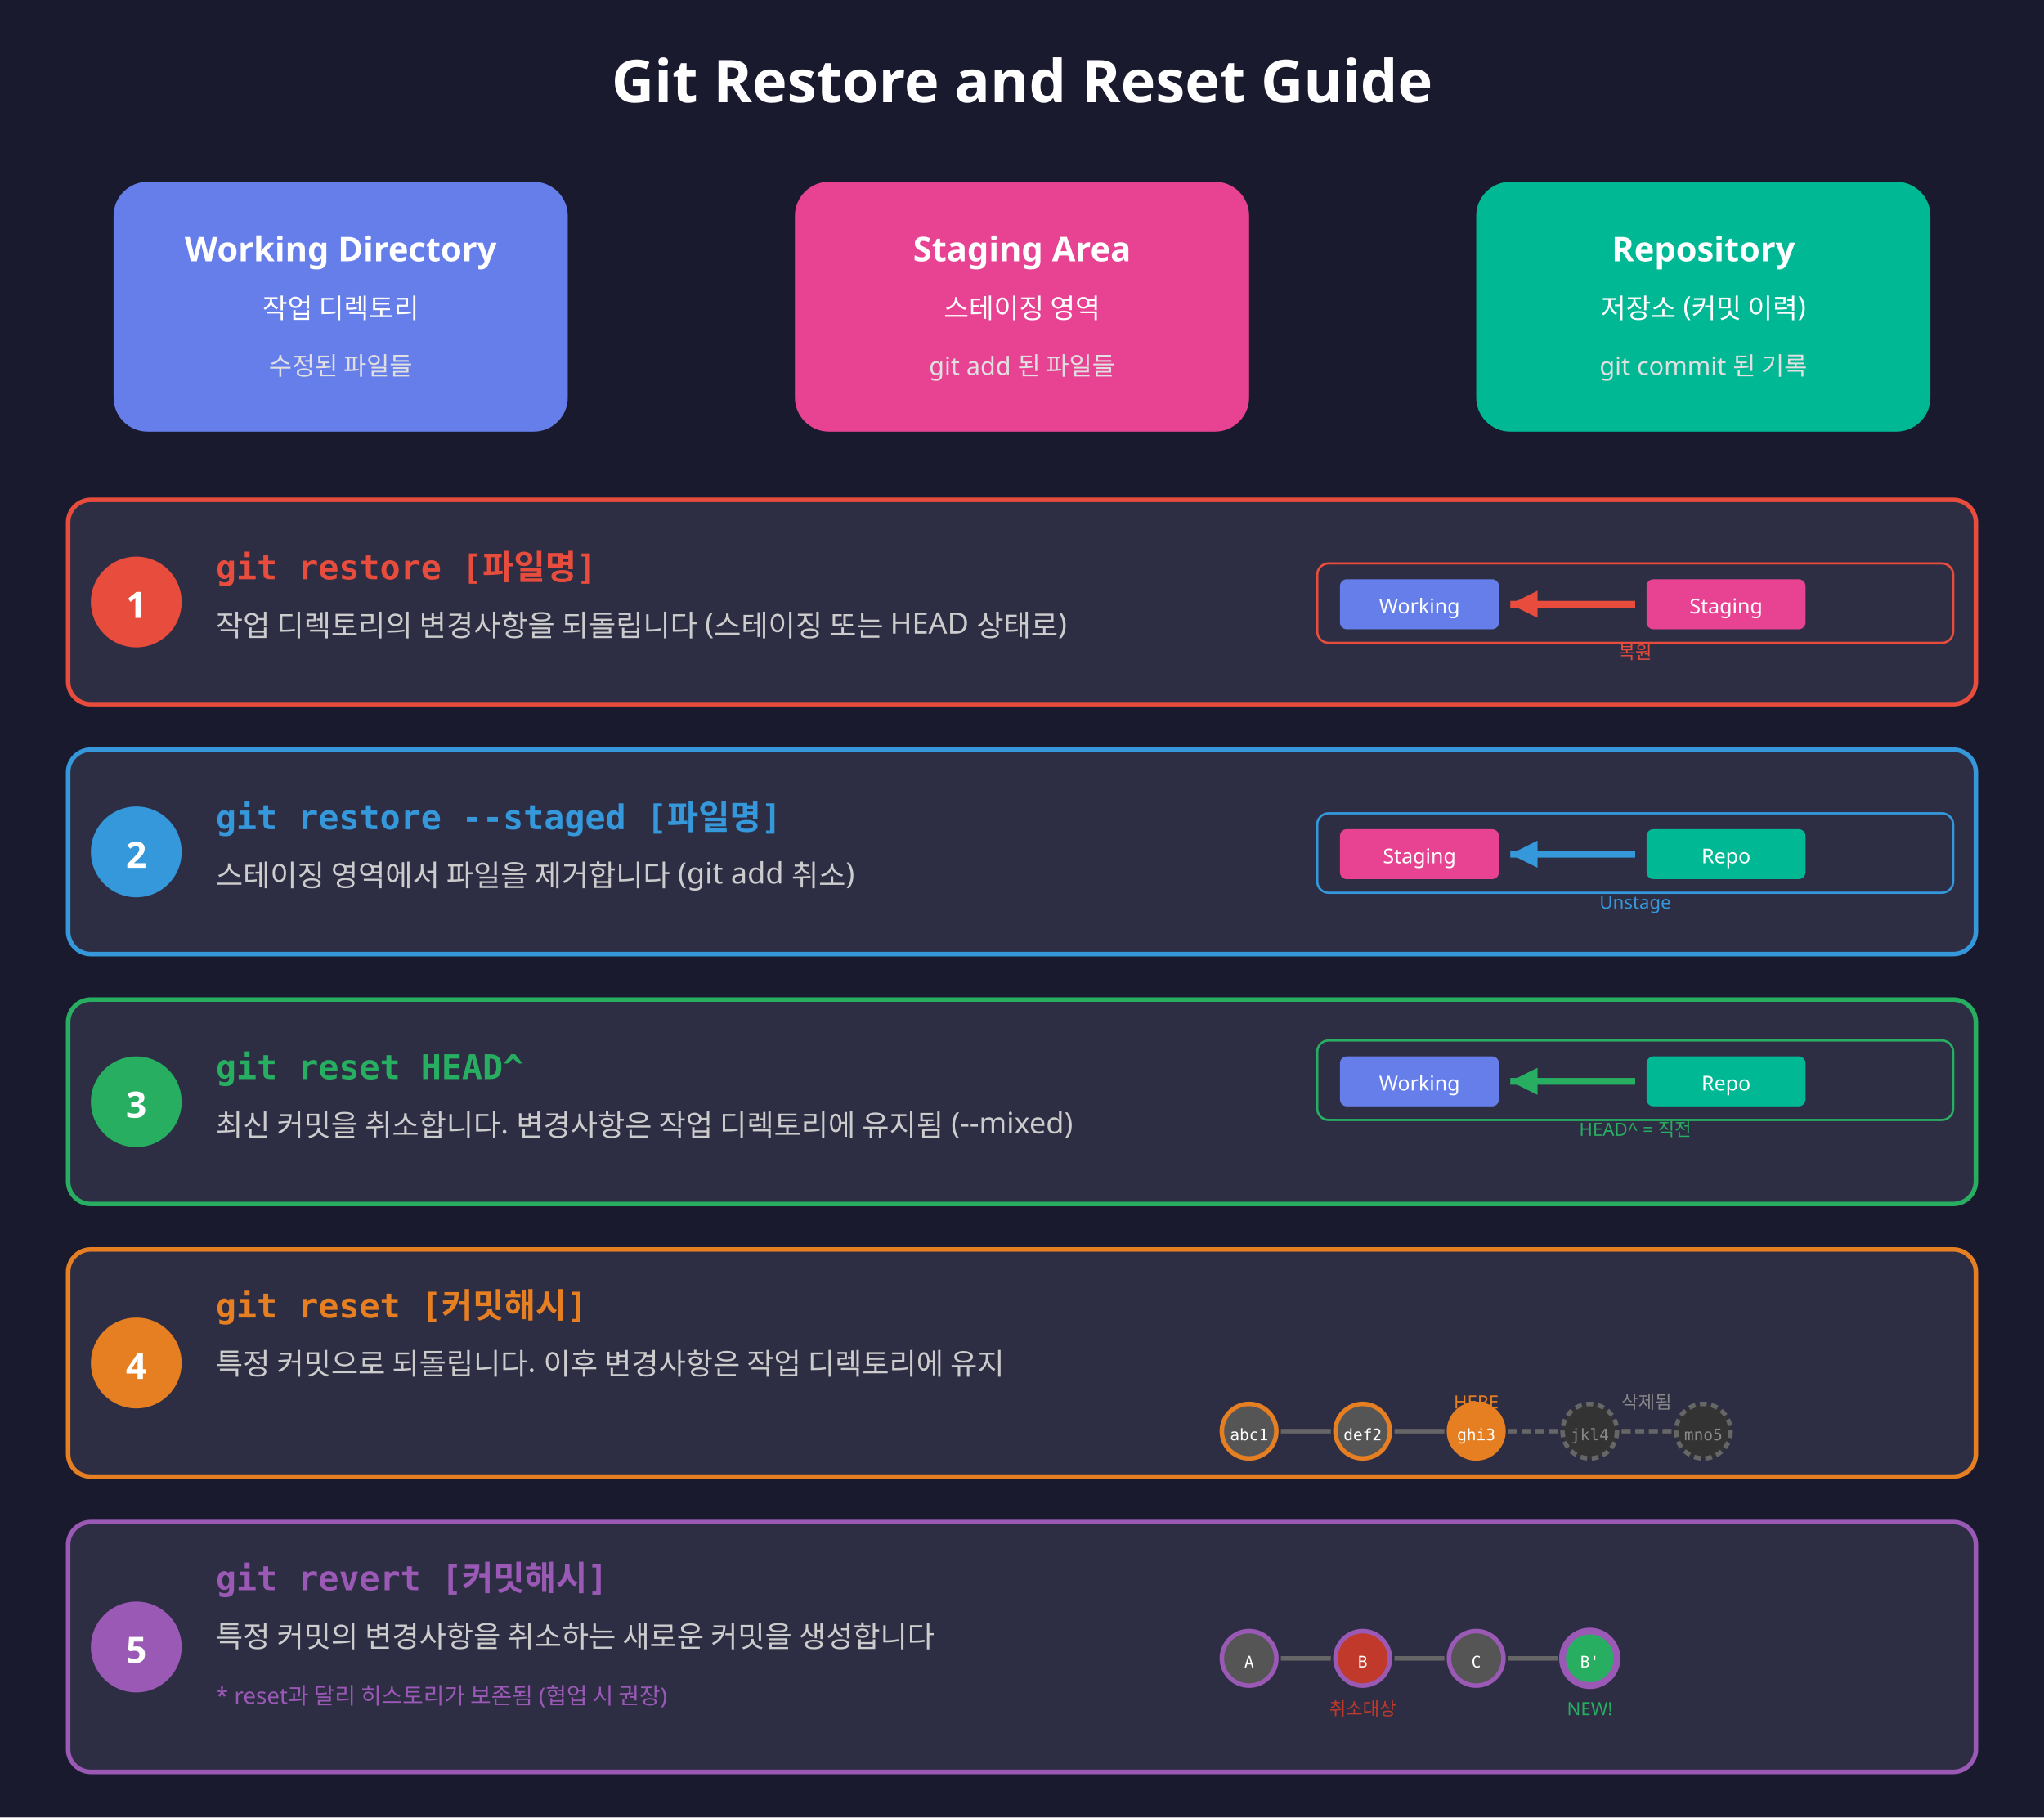
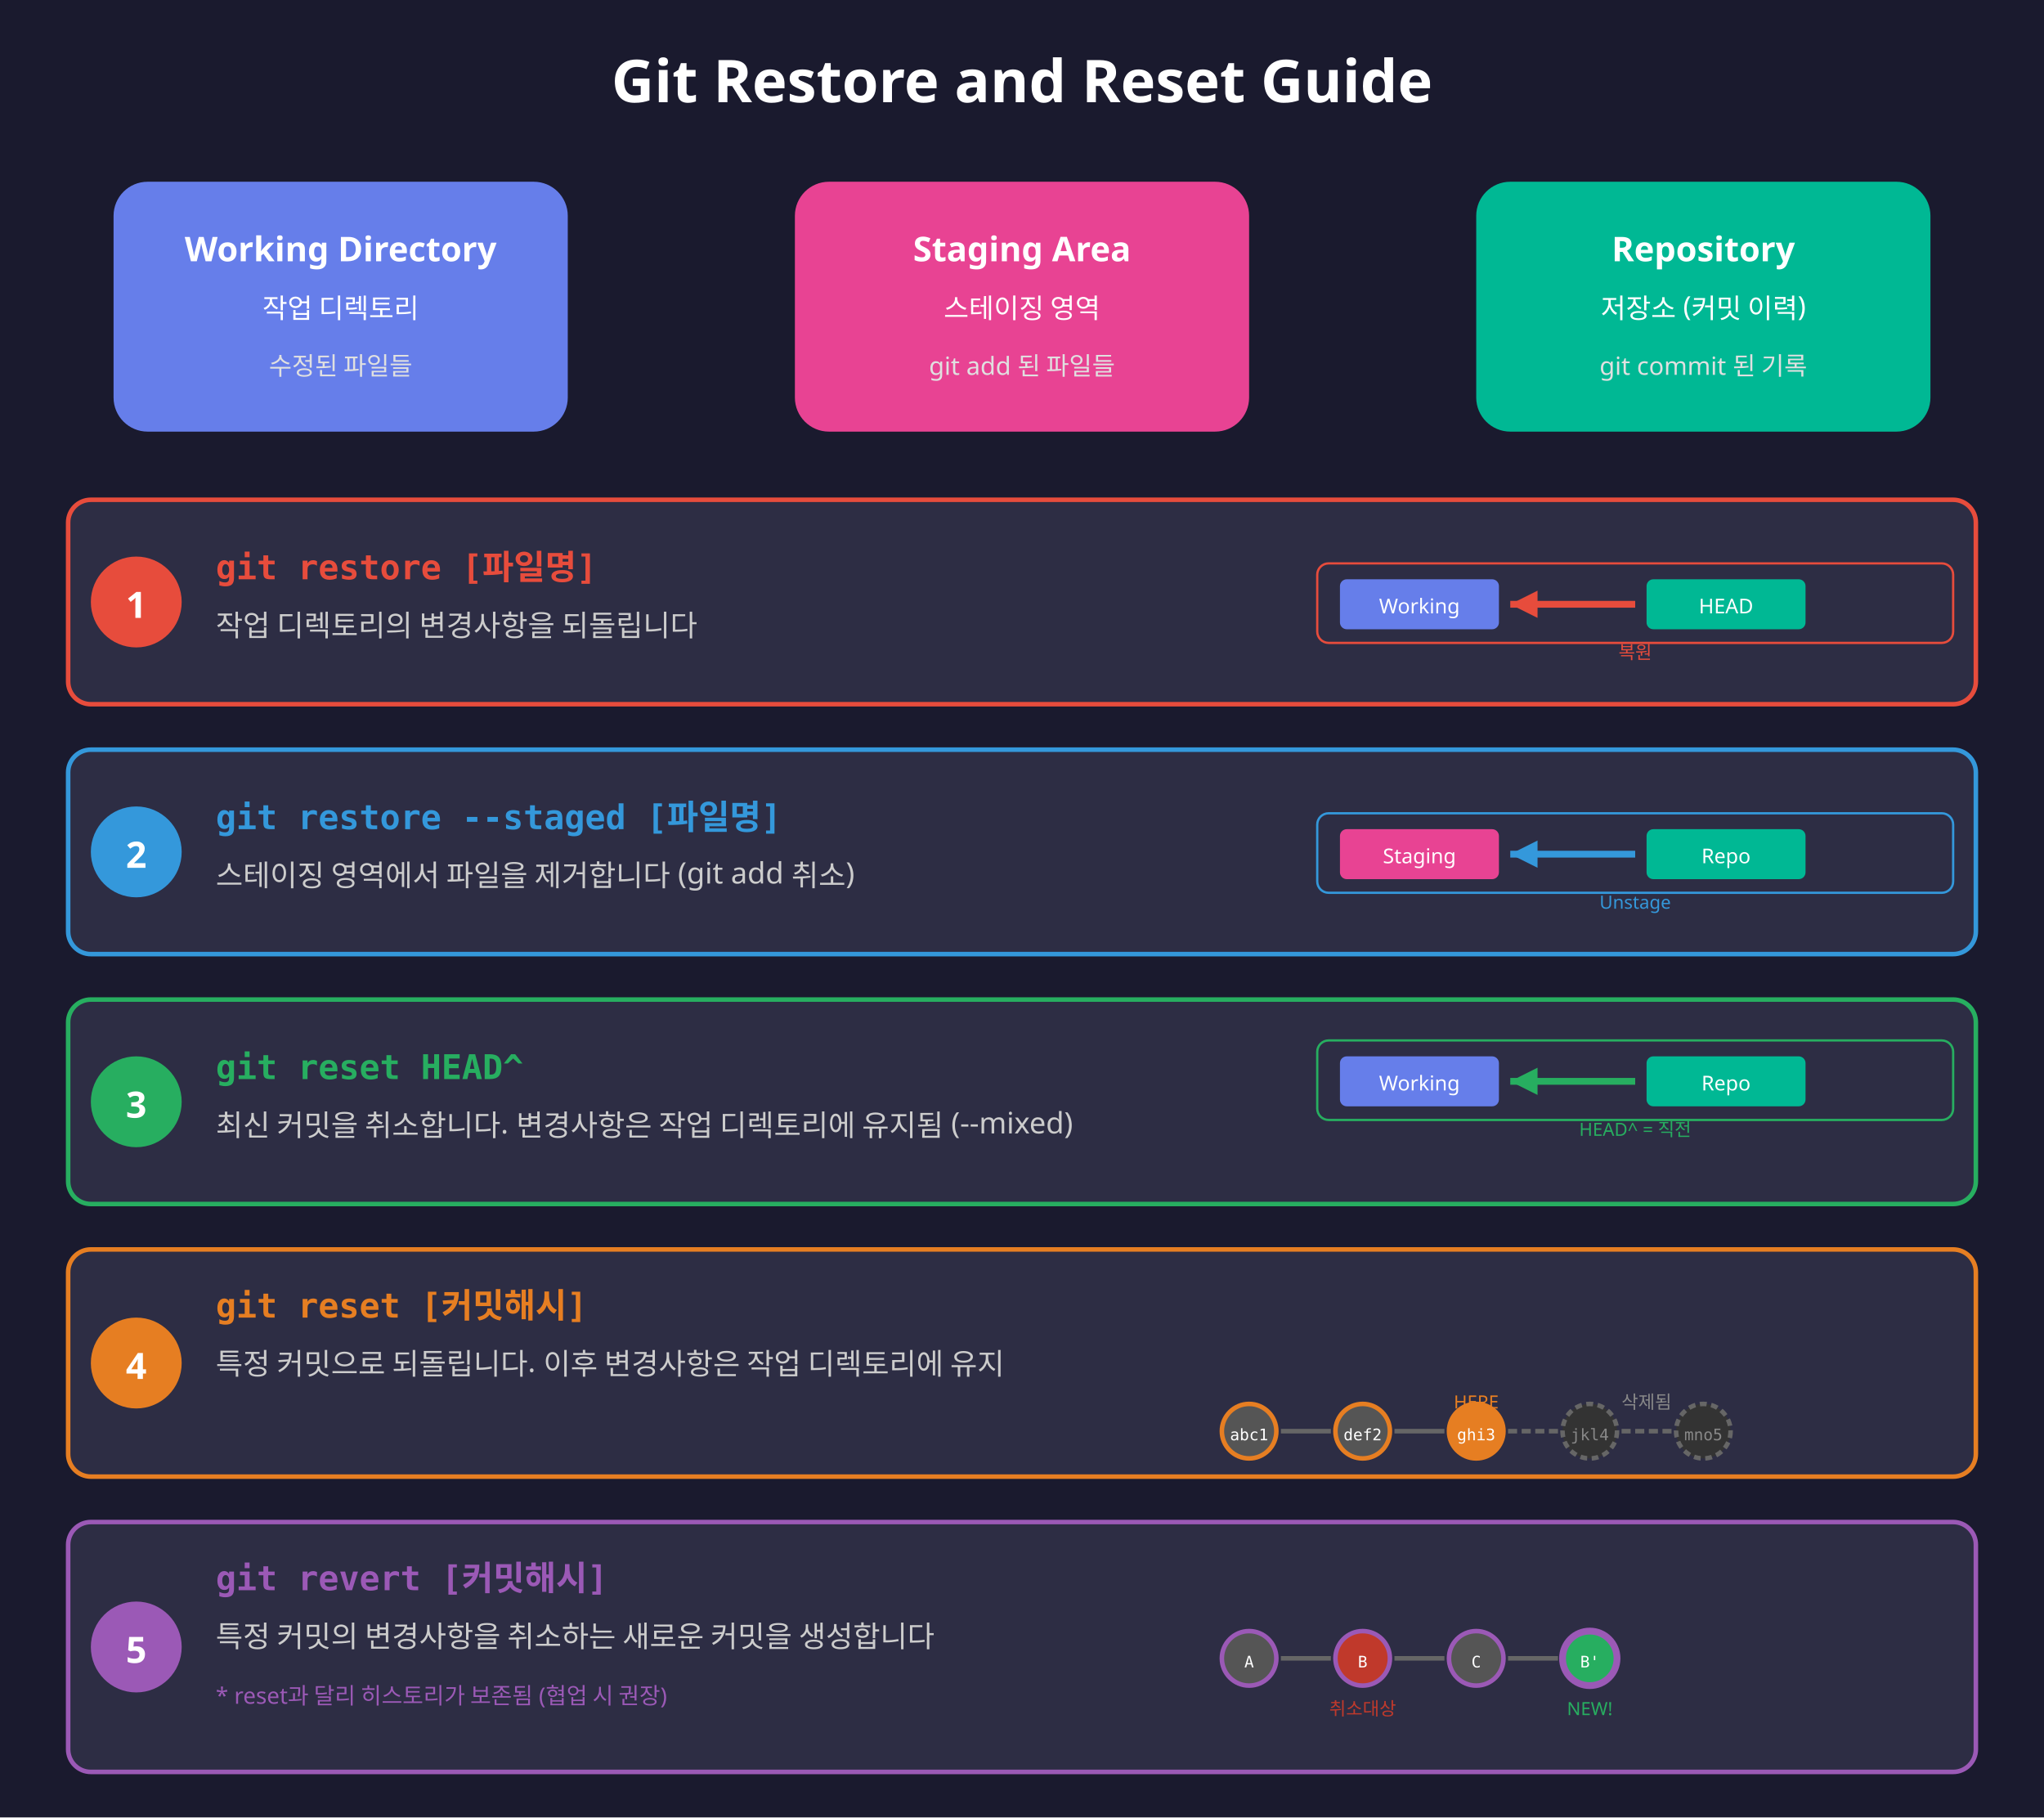
<svg xmlns="http://www.w3.org/2000/svg" viewBox="0 0 900 800" width="900" height="800">
  <rect width="900" height="800" fill="#1a1a2e" />
  <text x="450" y="45" text-anchor="middle" font-family="sans-serif" font-size="26" font-weight="bold" fill="#ffffff">Git Restore and Reset Guide</text>
  <rect x="50" y="80" width="200" height="110" rx="15" fill="#667eea" />
  <text x="150" y="115" text-anchor="middle" font-family="sans-serif" font-size="15" font-weight="bold" fill="#ffffff">Working Directory</text>
  <text x="150" y="140" text-anchor="middle" font-family="sans-serif" font-size="12" fill="#ffffff">작업 디렉토리</text>
  <text x="150" y="165" text-anchor="middle" font-family="sans-serif" font-size="11" fill="#e0e0e0">수정된 파일들</text>
  <rect x="350" y="80" width="200" height="110" rx="15" fill="#e84393" />
  <text x="450" y="115" text-anchor="middle" font-family="sans-serif" font-size="15" font-weight="bold" fill="#ffffff">Staging Area</text>
  <text x="450" y="140" text-anchor="middle" font-family="sans-serif" font-size="12" fill="#ffffff">스테이징 영역</text>
  <text x="450" y="165" text-anchor="middle" font-family="sans-serif" font-size="11" fill="#e0e0e0">git add 된 파일들</text>
  <rect x="650" y="80" width="200" height="110" rx="15" fill="#00b894" />
  <text x="750" y="115" text-anchor="middle" font-family="sans-serif" font-size="15" font-weight="bold" fill="#ffffff">Repository</text>
  <text x="750" y="140" text-anchor="middle" font-family="sans-serif" font-size="12" fill="#ffffff">저장소 (커밋 이력)</text>
  <text x="750" y="165" text-anchor="middle" font-family="sans-serif" font-size="11" fill="#e0e0e0">git commit 된 기록</text>
  <rect x="30" y="220" width="840" height="90" rx="10" fill="#2d2d44" stroke="#e74c3c" stroke-width="2" />
  <circle cx="60" cy="265" r="20" fill="#e74c3c" />
  <text x="60" y="272" text-anchor="middle" font-family="sans-serif" font-size="16" font-weight="bold" fill="#ffffff">1</text>
  <text x="95" y="255" font-family="monospace" font-size="15" font-weight="bold" fill="#e74c3c">git restore [파일명]</text>
-   <text x="95" y="280" font-family="sans-serif" font-size="13" fill="#cccccc">작업 디렉토리의 변경사항을 되돌립니다 (스테이징 또는 HEAD 상태로)</text>
+   <text x="95" y="280" font-family="sans-serif" font-size="13" fill="#cccccc">작업 디렉토리의 변경사항을 되돌립니다</text>
  <rect x="580" y="248" width="280" height="35" rx="5" fill="#2d2d44" stroke="#e74c3c" stroke-width="1" />
  <rect x="590" y="255" width="70" height="22" rx="3" fill="#667eea" />
  <text x="625" y="270" text-anchor="middle" font-family="sans-serif" font-size="9" fill="#ffffff">Working</text>
  <line x1="665" y1="266" x2="720" y2="266" stroke="#e74c3c" stroke-width="3" />
  <polygon points="665,266 677,260 677,272" fill="#e74c3c" />
-   <rect x="725" y="255" width="70" height="22" rx="3" fill="#e84393" />
-   <text x="760" y="270" text-anchor="middle" font-family="sans-serif" font-size="9" fill="#ffffff">Staging</text>
+   <rect x="725" y="255" width="70" height="22" rx="3" fill="#00b894" />
+   <text x="760" y="270" text-anchor="middle" font-family="sans-serif" font-size="9" fill="#ffffff">HEAD</text>
  <text x="720" y="290" text-anchor="middle" font-family="sans-serif" font-size="8" fill="#e74c3c">복원</text>
  <rect x="30" y="330" width="840" height="90" rx="10" fill="#2d2d44" stroke="#3498db" stroke-width="2" />
  <circle cx="60" cy="375" r="20" fill="#3498db" />
  <text x="60" y="382" text-anchor="middle" font-family="sans-serif" font-size="16" font-weight="bold" fill="#ffffff">2</text>
  <text x="95" y="365" font-family="monospace" font-size="15" font-weight="bold" fill="#3498db">git restore --staged [파일명]</text>
  <text x="95" y="390" font-family="sans-serif" font-size="13" fill="#cccccc">스테이징 영역에서 파일을 제거합니다 (git add 취소)</text>
  <rect x="580" y="358" width="280" height="35" rx="5" fill="#2d2d44" stroke="#3498db" stroke-width="1" />
  <rect x="590" y="365" width="70" height="22" rx="3" fill="#e84393" />
  <text x="625" y="380" text-anchor="middle" font-family="sans-serif" font-size="9" fill="#ffffff">Staging</text>
  <line x1="665" y1="376" x2="720" y2="376" stroke="#3498db" stroke-width="3" />
  <polygon points="665,376 677,370 677,382" fill="#3498db" />
  <rect x="725" y="365" width="70" height="22" rx="3" fill="#00b894" />
  <text x="760" y="380" text-anchor="middle" font-family="sans-serif" font-size="9" fill="#ffffff">Repo</text>
  <text x="720" y="400" text-anchor="middle" font-family="sans-serif" font-size="8" fill="#3498db">Unstage</text>
  <rect x="30" y="440" width="840" height="90" rx="10" fill="#2d2d44" stroke="#27ae60" stroke-width="2" />
  <circle cx="60" cy="485" r="20" fill="#27ae60" />
  <text x="60" y="492" text-anchor="middle" font-family="sans-serif" font-size="16" font-weight="bold" fill="#ffffff">3</text>
  <text x="95" y="475" font-family="monospace" font-size="15" font-weight="bold" fill="#27ae60">git reset HEAD^</text>
  <text x="95" y="500" font-family="sans-serif" font-size="13" fill="#cccccc">최신 커밋을 취소합니다. 변경사항은 작업 디렉토리에 유지됨 (--mixed)</text>
  <rect x="580" y="458" width="280" height="35" rx="5" fill="#2d2d44" stroke="#27ae60" stroke-width="1" />
  <rect x="590" y="465" width="70" height="22" rx="3" fill="#667eea" />
  <text x="625" y="480" text-anchor="middle" font-family="sans-serif" font-size="9" fill="#ffffff">Working</text>
  <line x1="665" y1="476" x2="720" y2="476" stroke="#27ae60" stroke-width="3" />
  <polygon points="665,476 677,470 677,482" fill="#27ae60" />
  <rect x="725" y="465" width="70" height="22" rx="3" fill="#00b894" />
  <text x="760" y="480" text-anchor="middle" font-family="sans-serif" font-size="9" fill="#ffffff">Repo</text>
  <text x="720" y="500" text-anchor="middle" font-family="sans-serif" font-size="8" fill="#27ae60">HEAD^ = 직전</text>
  <rect x="30" y="550" width="840" height="100" rx="10" fill="#2d2d44" stroke="#e67e22" stroke-width="2" />
  <circle cx="60" cy="600" r="20" fill="#e67e22" />
  <text x="60" y="607" text-anchor="middle" font-family="sans-serif" font-size="16" font-weight="bold" fill="#ffffff">4</text>
  <text x="95" y="580" font-family="monospace" font-size="15" font-weight="bold" fill="#e67e22">git reset [커밋해시]</text>
  <text x="95" y="605" font-family="sans-serif" font-size="13" fill="#cccccc">특정 커밋으로 되돌립니다. 이후 변경사항은 작업 디렉토리에 유지</text>
  <circle cx="550" cy="630" r="12" fill="#555555" stroke="#e67e22" stroke-width="2" />
  <text x="550" y="634" text-anchor="middle" font-family="monospace" font-size="7" fill="#ffffff">abc1</text>
  <line x1="564" y1="630" x2="586" y2="630" stroke="#666666" stroke-width="2" />
  <circle cx="600" cy="630" r="12" fill="#555555" stroke="#e67e22" stroke-width="2" />
  <text x="600" y="634" text-anchor="middle" font-family="monospace" font-size="7" fill="#ffffff">def2</text>
  <line x1="614" y1="630" x2="636" y2="630" stroke="#666666" stroke-width="2" />
  <circle cx="650" cy="630" r="12" fill="#e67e22" stroke="#e67e22" stroke-width="2" />
  <text x="650" y="634" text-anchor="middle" font-family="monospace" font-size="7" fill="#ffffff">ghi3</text>
  <text x="650" y="620" text-anchor="middle" font-family="sans-serif" font-size="8" fill="#e67e22">HERE</text>
  <line x1="664" y1="630" x2="686" y2="630" stroke="#666666" stroke-width="2" stroke-dasharray="4,2" />
  <circle cx="700" cy="630" r="12" fill="#333333" stroke="#666666" stroke-width="2" stroke-dasharray="3,2" />
  <text x="700" y="634" text-anchor="middle" font-family="monospace" font-size="7" fill="#888888">jkl4</text>
  <line x1="714" y1="630" x2="736" y2="630" stroke="#666666" stroke-width="2" stroke-dasharray="4,2" />
  <circle cx="750" cy="630" r="12" fill="#333333" stroke="#666666" stroke-width="2" stroke-dasharray="3,2" />
  <text x="750" y="634" text-anchor="middle" font-family="monospace" font-size="7" fill="#888888">mno5</text>
  <text x="725" y="620" text-anchor="middle" font-family="sans-serif" font-size="8" fill="#888888">삭제됨</text>
  <rect x="30" y="670" width="840" height="110" rx="10" fill="#2d2d44" stroke="#9b59b6" stroke-width="2" />
  <circle cx="60" cy="725" r="20" fill="#9b59b6" />
  <text x="60" y="732" text-anchor="middle" font-family="sans-serif" font-size="16" font-weight="bold" fill="#ffffff">5</text>
  <text x="95" y="700" font-family="monospace" font-size="15" font-weight="bold" fill="#9b59b6">git revert [커밋해시]</text>
  <text x="95" y="725" font-family="sans-serif" font-size="13" fill="#cccccc">특정 커밋의 변경사항을 취소하는 새로운 커밋을 생성합니다</text>
  <text x="95" y="750" font-family="sans-serif" font-size="10" fill="#9b59b6">* reset과 달리 히스토리가 보존됨 (협업 시 권장)</text>
  <circle cx="550" cy="730" r="12" fill="#555555" stroke="#9b59b6" stroke-width="2" />
  <text x="550" y="734" text-anchor="middle" font-family="monospace" font-size="7" fill="#ffffff">A</text>
  <line x1="564" y1="730" x2="586" y2="730" stroke="#666666" stroke-width="2" />
  <circle cx="600" cy="730" r="12" fill="#c0392b" stroke="#9b59b6" stroke-width="2" />
  <text x="600" y="734" text-anchor="middle" font-family="monospace" font-size="7" fill="#ffffff">B</text>
  <text x="600" y="755" text-anchor="middle" font-family="sans-serif" font-size="8" fill="#c0392b">취소대상</text>
  <line x1="614" y1="730" x2="636" y2="730" stroke="#666666" stroke-width="2" />
  <circle cx="650" cy="730" r="12" fill="#555555" stroke="#9b59b6" stroke-width="2" />
  <text x="650" y="734" text-anchor="middle" font-family="monospace" font-size="7" fill="#ffffff">C</text>
  <line x1="664" y1="730" x2="686" y2="730" stroke="#666666" stroke-width="2" />
  <circle cx="700" cy="730" r="12" fill="#27ae60" stroke="#9b59b6" stroke-width="3" />
  <text x="700" y="734" text-anchor="middle" font-family="monospace" font-size="7" fill="#ffffff">B'</text>
  <text x="700" y="755" text-anchor="middle" font-family="sans-serif" font-size="8" fill="#27ae60">NEW!</text>
</svg>
